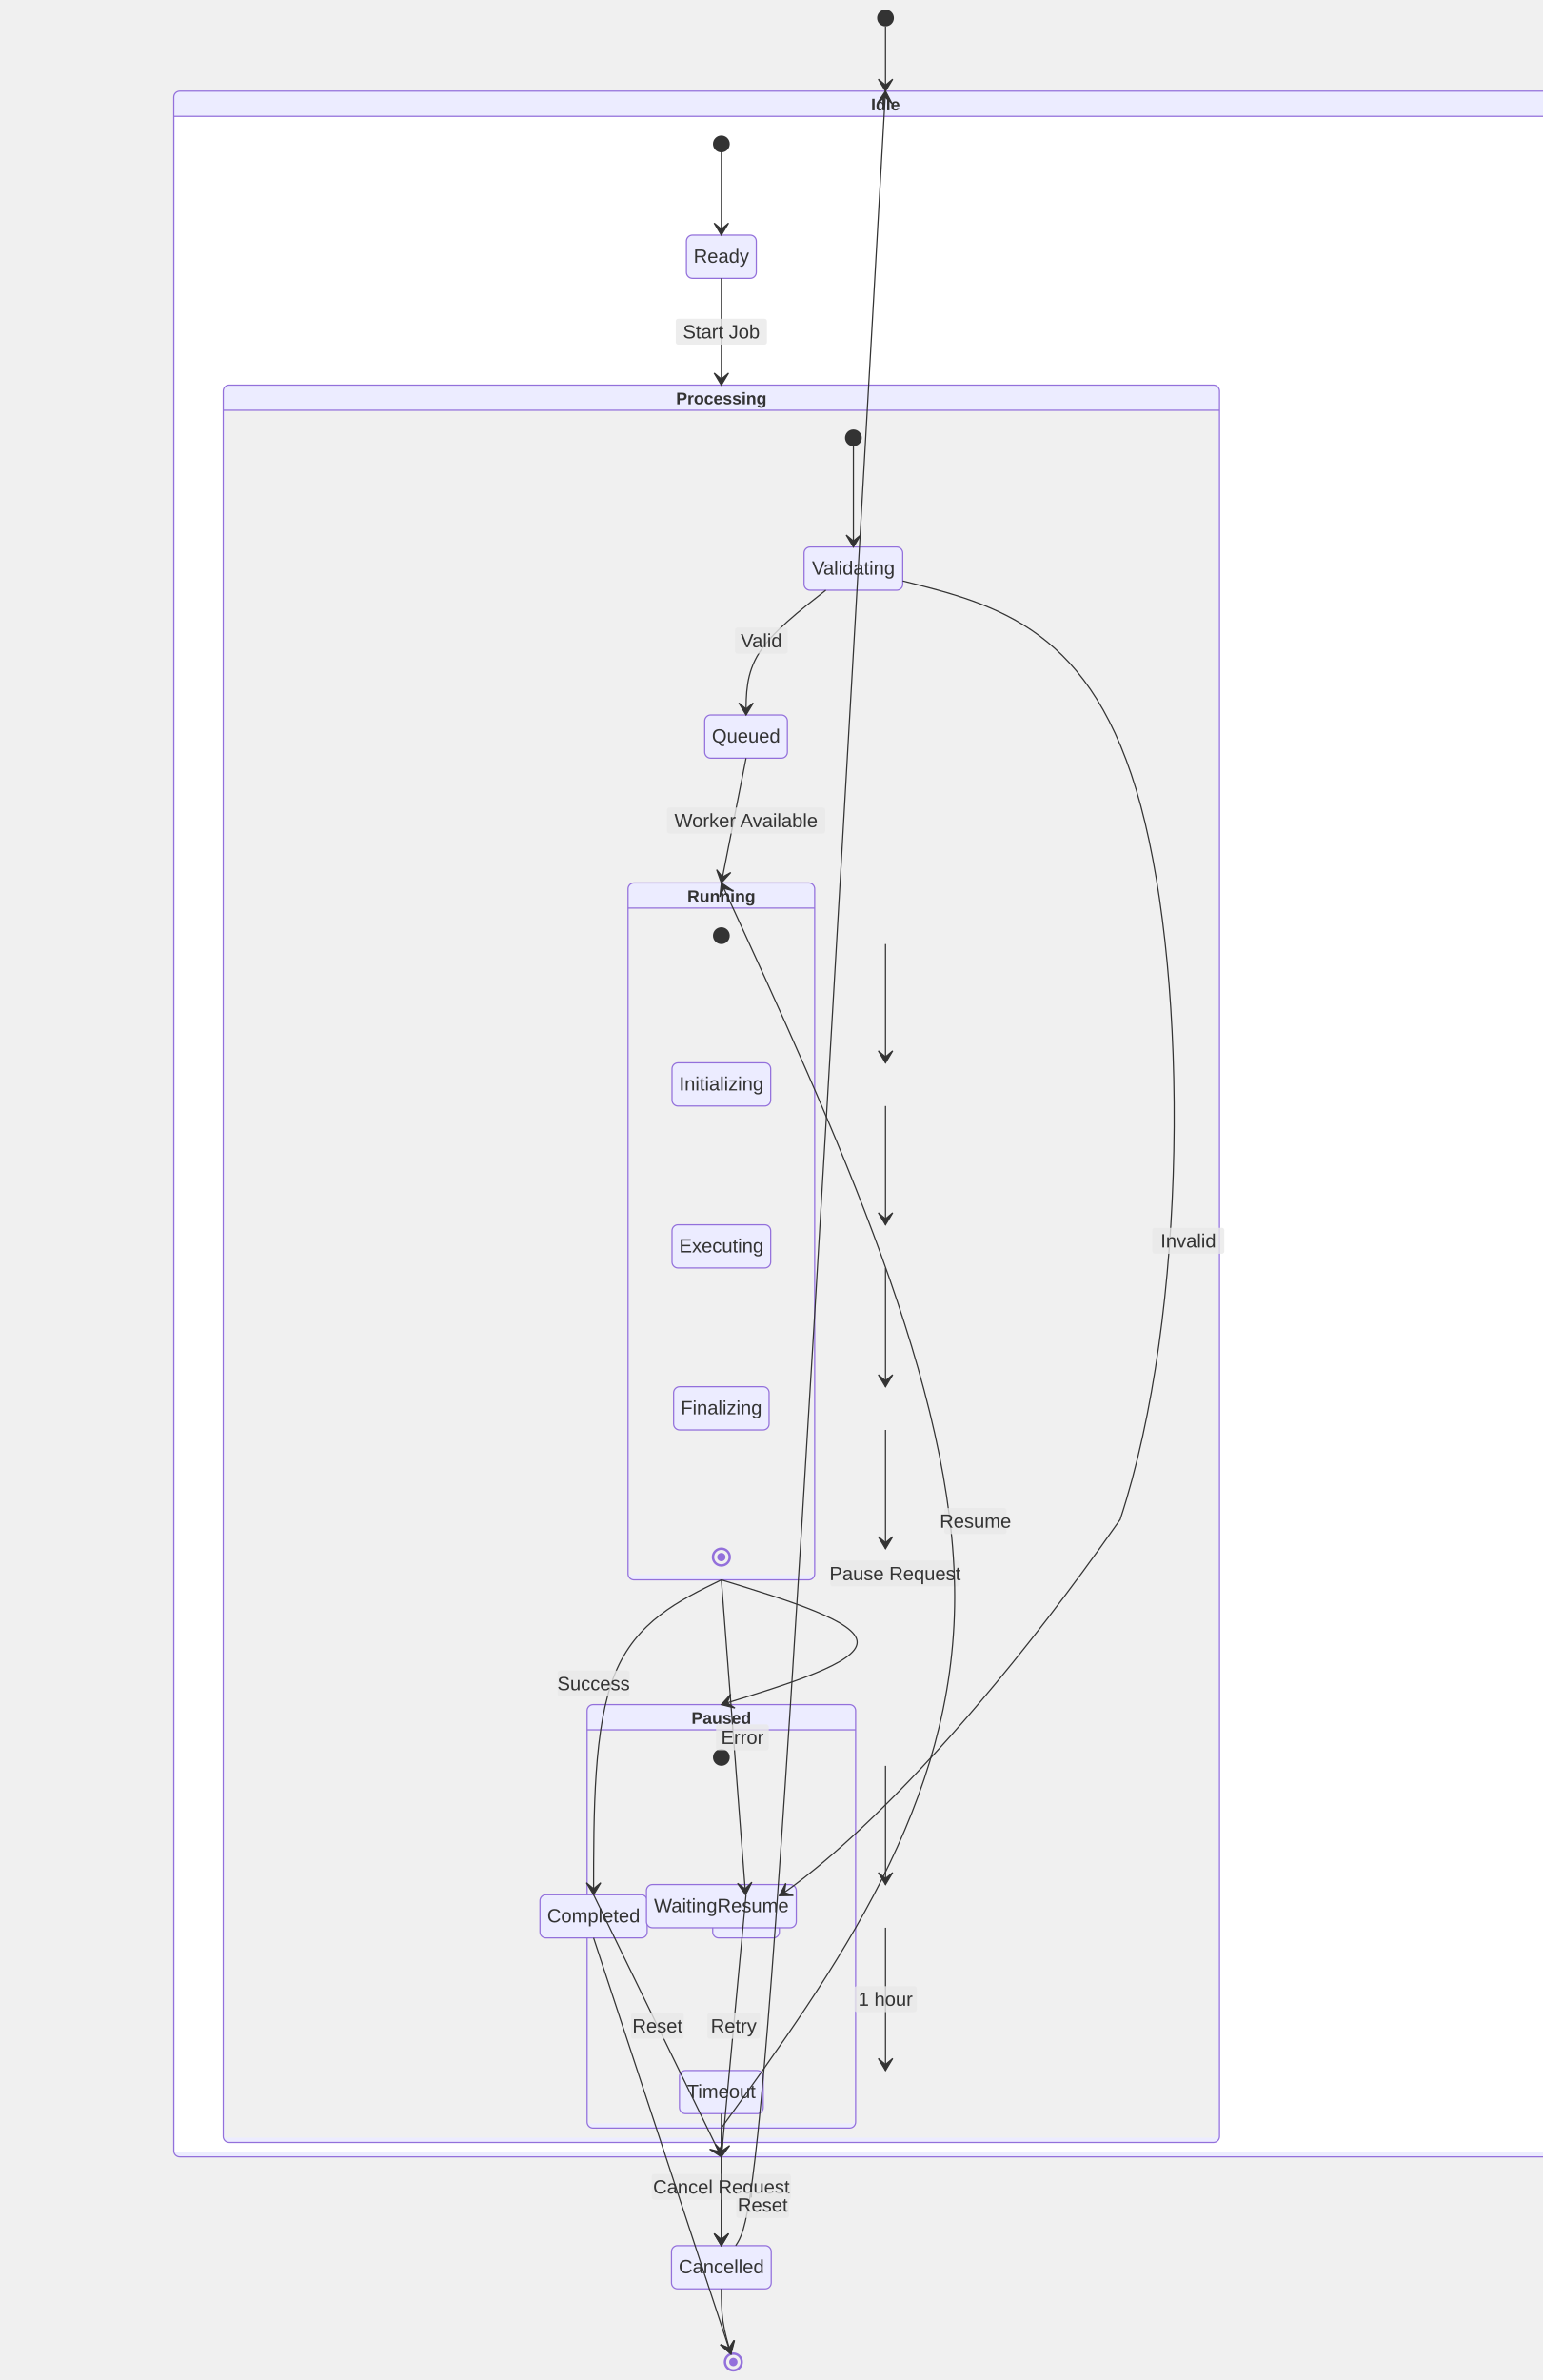
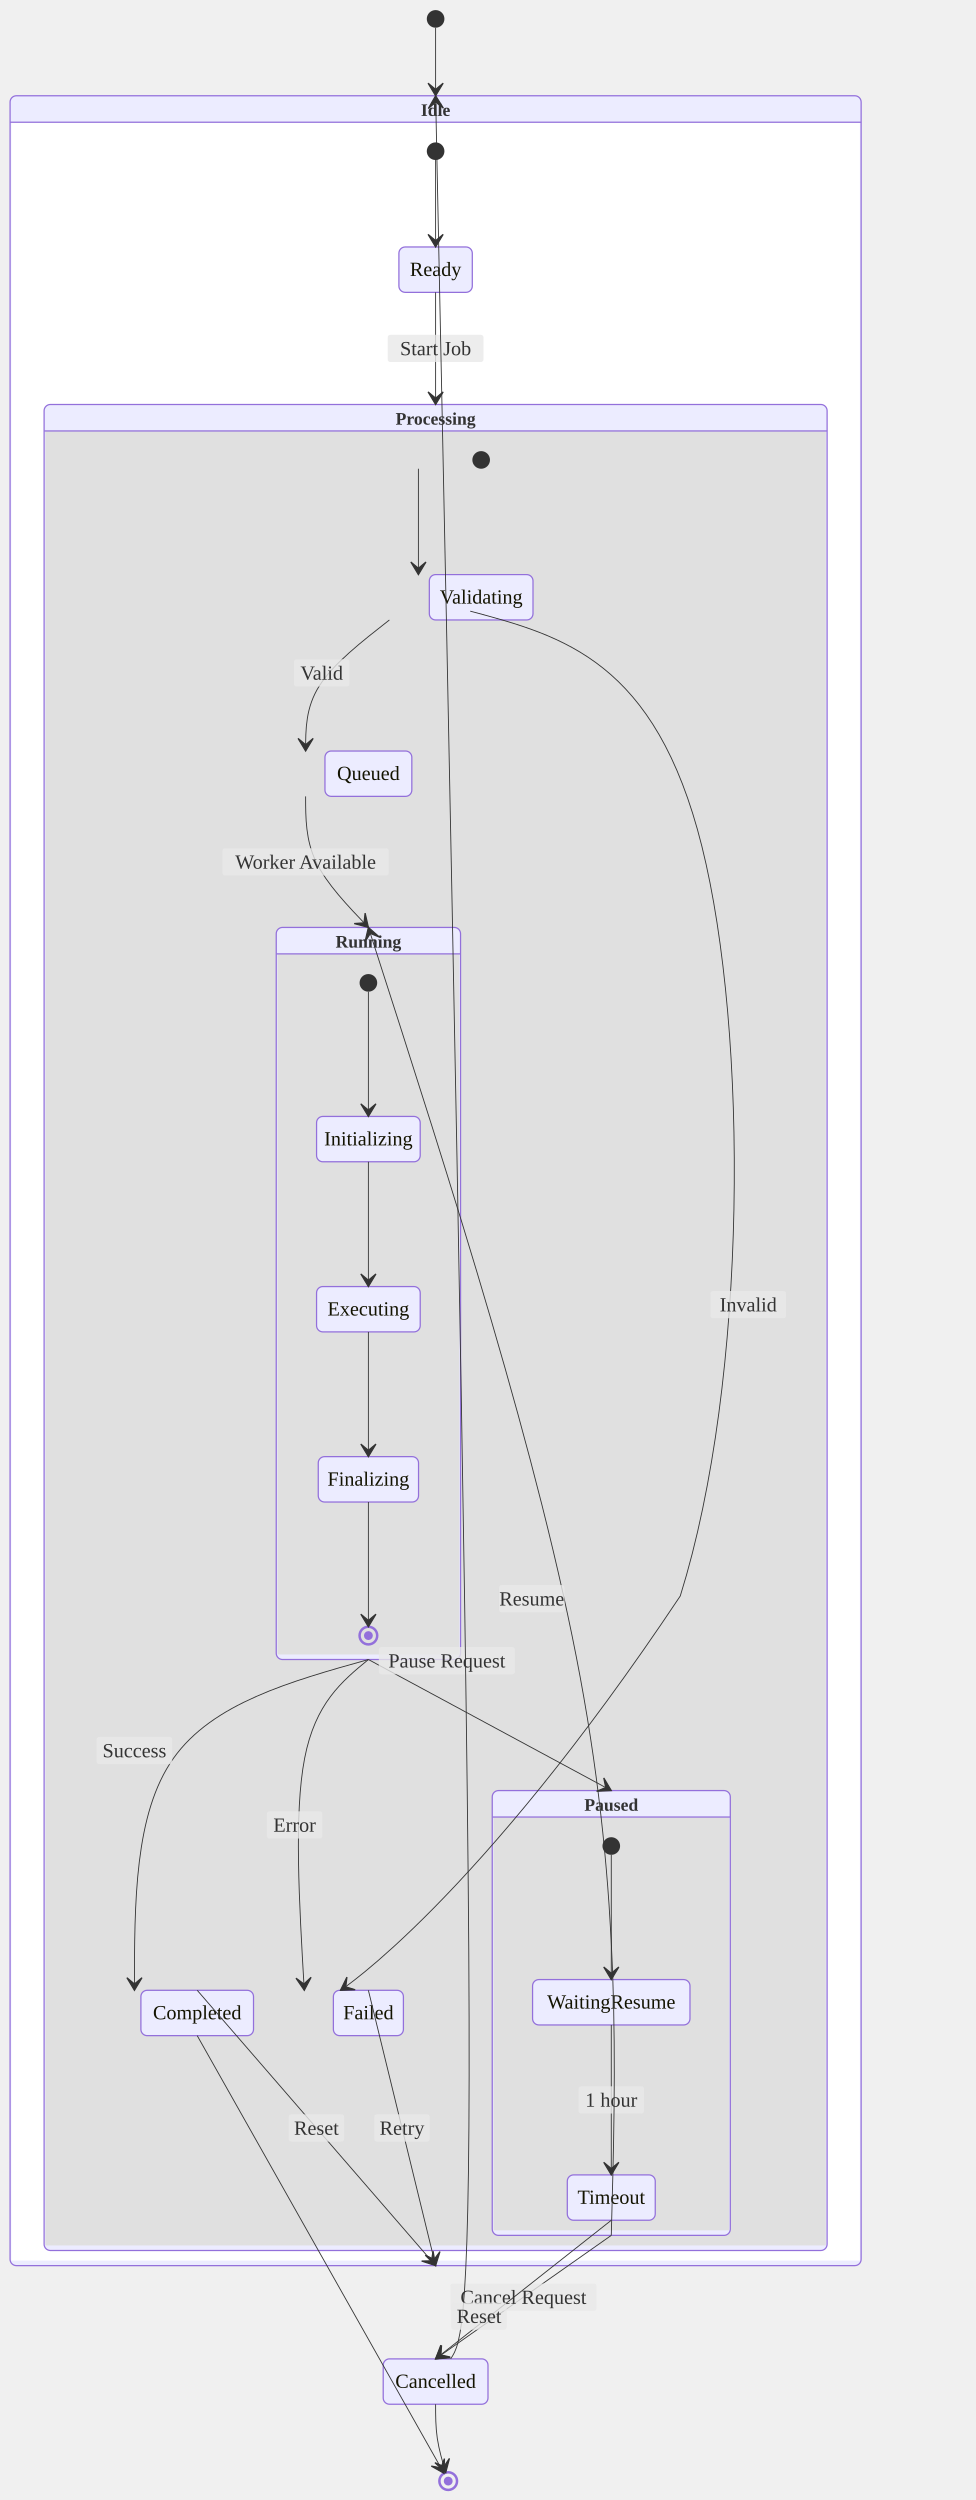
- <svg xmlns="http://www.w3.org/2000/svg" width="1285.816" height="1984" viewBox="-8 -8 1285.816 1984" class="mermaid">
+ <svg xmlns="http://www.w3.org/2000/svg" width="774.391" height="1984" viewBox="-8 -8 774.391 1984" class="mermaid">
  <style>

- .mermaid {
+ .statediagram {
  font-family: trebuchet ms, verdana, arial, sans-serif;
  font-size: 16px;
- }
- 
- .node rect,
- .node polygon,
- .node circle,
- .node ellipse,
- .node path {
-   fill: #ECECFF;
-   stroke: #9370DB;
-   stroke-width: 1px;
- }
- 
- .node line {
-   stroke: #9370DB;
-   stroke-width: 1px;
- }
- 
- .node .label {
-   fill: #333333;
- }
- 
- .node text {
-   fill: #333333;
-   font-family: trebuchet ms, verdana, arial, sans-serif;
-   font-size: 16px;
- }
- 
- .edge-path {
-   fill: none;
-   stroke: #333333;
-   stroke-width: 1px;
- }
- 
- .edge-label {
-   fill: #333333;
-   font-family: trebuchet ms, verdana, arial, sans-serif;
- }
- 
- .edge-label-bg {
-   fill: rgba(232, 232, 232, 0.8);
- }
- 
- .subgraph {
-   fill: #ffffde;
-   stroke: #aaaa33;
-   stroke-width: 1px;
- }
- 
- .subgraph-title {
-   fill: #333333;
-   font-weight: bold;
- }
- 
- .cluster rect {
-   fill: #ffffde;
-   stroke: #aaaa33;
-   stroke-width: 1px;
-   rx: 5px;
-   ry: 5px;
- }
- 
- .cluster-label {
-   fill: #333333;
-   font-family: trebuchet ms, verdana, arial, sans-serif;
-   font-size: 16px;
-   font-weight: bold;
- }
- 
- marker path {
-   fill: #333333;
-   stroke: #333333;
- }
- 
+   fill: #333333;
+ }
+ 
+ .error-icon {
+   fill: #552222;
+ }
+ 
+ .error-text {
+   fill: #552222;
+   stroke: #552222;
+ }

.state-title {
-   fill: #333333;
+   fill: #131300;
}

.state-box {
  fill: #ECECFF;
  stroke: #9370DB;
}

.state-label {
-   fill: #333333;
+   fill: #131300;
}

.state-description {
-   fill: #666666;
+   fill: #333333;
}

.state-start {
  fill: #333333;
}

.state-end-outer {
  fill: none;
  stroke: #9370DB;
  stroke-width: 2;
}

.state-end-inner {
  fill: #9370DB;
  stroke: #9370DB;
  stroke-width: 2;
}

.state-fork-join {
  fill: #333333;
}

.state-choice {
  fill: #ECECFF;
  stroke: #333333;
}

.state-divider {
  stroke: #333333;
  stroke-dasharray: 5, 5;
  fill: none;
}

.transition-path {
  stroke: #333333;
  fill: none;
}

.transition-label {
  fill: #333333;
}

.transition-label-bg {
  fill: rgba(232, 232, 232, 0.8);
  stroke: none;
}

.note-box {
-   fill: #FFFFCC;
-   stroke: #333333;
+   fill: #fff5ad;
+   stroke: #aaaa33;
}

.note-text {
-   fill: #333333;
+   fill: black;
}

.state-composite-outer {
  fill: #ECECFF;
  stroke: #9370DB;
  stroke-width: 1px;
}

.state-composite-inner {
-   fill: #ffffff;
+   fill: white;
  stroke: none;
}

.state-composite-inner-alt {
-   fill: #f0f0f0;
+   fill: #e0e0e0;
  stroke: none;
}

.state-composite-label {
  fill: #333333;
  font-weight: bold;
}

.state-composite-divider {
  stroke: #9370DB;
  stroke-width: 1px;
  fill: none;
}

  </style>
  <defs>
    <marker id="arrow" viewBox="0 0 20 14" refX="19" refY="7" markerWidth="20" markerHeight="14" orient="auto" markerUnits="userSpaceOnUse">
-       <path d="M 19,7 L9,13 L14,7 L9,1 Z" fill="#333333" stroke-width="1" stroke="#333333" />
+       <path d="M 19,7 L9,13 L14,7 L9,1 Z" stroke="#333333" fill="#333333" stroke-width="1" />
    </marker>
  </defs>
  <g class="root">
    <g class="clusters">

    </g>
    <g class="edgePaths">

    </g>
    <g class="edgeLabels">

    </g>
    <g class="nodes">

    </g>
    <g class="composite-state" id="composite-Idle">
-       <rect x="136.848" y="68" width="1186.816" height="1722" rx="5" ry="5" class="state-composite-outer" />
-       <rect x="137.848" y="89" width="1184.816" height="1697" rx="0" ry="0" class="state-composite-inner" />
-       <path d="M 136.848 89 L 1323.664 89" class="state-composite-divider" />
-       <text x="730.256" y="84" class="state-composite-label" text-anchor="middle" font-size="14">Idle</text>
+       <rect x="0" y="68" width="675.391" height="1722" rx="5" ry="5" class="state-composite-outer" />
+       <rect x="1" y="89" width="673.391" height="1697" rx="0" ry="0" class="state-composite-inner" />
+       <path d="M 0 89 L 675.391 89" class="state-composite-divider" />
+       <text x="337.696" y="84" class="state-composite-label" font-size="14" text-anchor="middle">Idle</text>
    </g>
    <g class="composite-state" id="composite-Processing">
-       <rect x="178.117" y="313" width="830.583" height="1465" rx="5" ry="5" class="state-composite-outer" />
-       <rect x="179.117" y="334" width="828.583" height="1440" rx="0" ry="0" class="state-composite-inner-alt" />
-       <path d="M 178.117 334 L 1008.699 334" class="state-composite-divider" />
-       <text x="593.408" y="329" class="state-composite-label" font-size="14" text-anchor="middle">Processing</text>
+       <rect x="27" y="313" width="621.391" height="1465" rx="5" ry="5" class="state-composite-outer" />
+       <rect x="28" y="334" width="619.391" height="1440" rx="0" ry="0" class="state-composite-inner-alt" />
+       <path d="M 27 334 L 648.391 334" class="state-composite-divider" />
+       <text x="337.696" y="329" class="state-composite-label" font-size="14" text-anchor="middle">Processing</text>
    </g>
    <g class="composite-state" id="composite-Paused">
-       <rect x="481.464" y="1413" width="223.888" height="353" rx="5" ry="5" class="state-composite-outer" />
-       <rect x="482.464" y="1434" width="221.888" height="328" rx="0" ry="0" class="state-composite-inner-alt" />
-       <path d="M 481.464 1434 L 705.352 1434" class="state-composite-divider" />
-       <text x="593.408" y="1429" class="state-composite-label" font-size="14" text-anchor="middle">Paused</text>
+       <rect x="382.644" y="1413" width="188.93" height="353" rx="5" ry="5" class="state-composite-outer" />
+       <rect x="383.644" y="1434" width="186.93" height="328" rx="0" ry="0" class="state-composite-inner-alt" />
+       <path d="M 382.644 1434 L 571.573 1434" class="state-composite-divider" />
+       <text x="477.109" y="1429" class="state-composite-label" font-size="14" text-anchor="middle">Paused</text>
    </g>
    <g class="composite-state" id="composite-Running">
-       <rect x="515.595" y="728" width="155.625" height="581" rx="5" ry="5" class="state-composite-outer" />
-       <rect x="516.595" y="749" width="153.625" height="556" rx="0" ry="0" class="state-composite-inner-alt" />
-       <path d="M 515.595 749 L 671.22 749" class="state-composite-divider" />
-       <text x="593.408" y="744" class="state-composite-label" font-size="14" text-anchor="middle">Running</text>
+       <rect x="211.222" y="728" width="146.266" height="581" rx="5" ry="5" class="state-composite-outer" />
+       <rect x="212.222" y="749" width="144.266" height="556" rx="0" ry="0" class="state-composite-inner-alt" />
+       <path d="M 211.222 749 L 357.488 749" class="state-composite-divider" />
+       <text x="284.355" y="744" class="state-composite-label" text-anchor="middle" font-size="14">Running</text>
    </g>
    <g class="state-node" id="state-Cancelled">
-       <path d="M 556.83 1864 H 629.986 A 5 5 0 0 1 634.986 1869 V 1895 A 5 5 0 0 1 629.986 1900 H 556.83 A 5 5 0 0 1 551.83 1895 V 1869 A 5 5 0 0 1 556.83 1864 Z" class="state-box" stroke="#9370DB" fill="#ECECFF" stroke-width="1" />
-       <text x="593.408" y="1887" class="state-label" font-size="16" text-anchor="middle">Cancelled</text>
+       <path d="M 301.117 1864 H 374.274 A 5 5 0 0 1 379.274 1869 V 1895 A 5 5 0 0 1 374.274 1900 H 301.117 A 5 5 0 0 1 296.117 1895 V 1869 A 5 5 0 0 1 301.117 1864 Z" class="state-box" fill="#ECECFF" stroke-width="1" stroke="#9370DB" />
+       <text x="337.696" y="1887" class="state-label" text-anchor="middle" font-size="16">Cancelled</text>
    </g>
    <g class="state-node" id="state-Completed">
-       <path d="M 447.191 1571.5 H 526.566 A 5 5 0 0 1 531.566 1576.5 V 1602.5 A 5 5 0 0 1 526.566 1607.5 H 447.191 A 5 5 0 0 1 442.191 1602.5 V 1576.5 A 5 5 0 0 1 447.191 1571.5 Z" class="state-box" stroke-width="1" stroke="#9370DB" fill="#ECECFF" />
-       <text x="486.878" y="1594.5" class="state-label" text-anchor="middle" font-size="16">Completed</text>
+       <path d="M 108.818 1571.5 H 188.193 A 5 5 0 0 1 193.193 1576.5 V 1602.5 A 5 5 0 0 1 188.193 1607.5 H 108.818 A 5 5 0 0 1 103.818 1602.5 V 1576.5 A 5 5 0 0 1 108.818 1571.5 Z" class="state-box" stroke-width="1" fill="#ECECFF" stroke="#9370DB" />
+       <text x="148.505" y="1594.5" class="state-label" font-size="16" text-anchor="middle">Completed</text>
    </g>
    <g class="state-node" id="state-Executing">
-       <path d="M 557.275 1013 H 629.541 A 5 5 0 0 1 634.541 1018 V 1044 A 5 5 0 0 1 629.541 1049 H 557.275 A 5 5 0 0 1 552.275 1044 V 1018 A 5 5 0 0 1 557.275 1013 Z" class="state-box" stroke-width="1" fill="#ECECFF" stroke="#9370DB" />
-       <text x="593.408" y="1036" class="state-label" text-anchor="middle" font-size="16">Executing</text>
+       <path d="M 248.222 1013 H 320.488 A 5 5 0 0 1 325.488 1018 V 1044 A 5 5 0 0 1 320.488 1049 H 248.222 A 5 5 0 0 1 243.222 1044 V 1018 A 5 5 0 0 1 248.222 1013 Z" class="state-box" fill="#ECECFF" stroke="#9370DB" stroke-width="1" />
+       <text x="284.355" y="1036" class="state-label" text-anchor="middle" font-size="16">Executing</text>
    </g>
    <g class="state-node" id="state-Failed">
-       <path d="M 591.199 1571.5 H 636.777 A 5 5 0 0 1 641.777 1576.5 V 1602.5 A 5 5 0 0 1 636.777 1607.5 H 591.199 A 5 5 0 0 1 586.199 1602.5 V 1576.5 A 5 5 0 0 1 591.199 1571.5 Z" class="state-box" stroke-width="1" fill="#ECECFF" stroke="#9370DB" />
-       <text x="613.988" y="1594.5" class="state-label" text-anchor="middle" font-size="16">Failed</text>
+       <path d="M 261.566 1571.5 H 307.144 A 5 5 0 0 1 312.144 1576.5 V 1602.5 A 5 5 0 0 1 307.144 1607.5 H 261.566 A 5 5 0 0 1 256.566 1602.5 V 1576.5 A 5 5 0 0 1 261.566 1571.5 Z" class="state-box" stroke-width="1" fill="#ECECFF" stroke="#9370DB" />
+       <text x="284.355" y="1594.5" class="state-label" font-size="16" text-anchor="middle">Failed</text>
    </g>
    <g class="state-node" id="state-Finalizing">
-       <path d="M 558.615 1148 H 628.201 A 5 5 0 0 1 633.201 1153 V 1179 A 5 5 0 0 1 628.201 1184 H 558.615 A 5 5 0 0 1 553.615 1179 V 1153 A 5 5 0 0 1 558.615 1148 Z" class="state-box" fill="#ECECFF" stroke-width="1" stroke="#9370DB" />
-       <text x="593.408" y="1171" class="state-label" text-anchor="middle" font-size="16">Finalizing</text>
+       <path d="M 249.562 1148 H 319.148 A 5 5 0 0 1 324.148 1153 V 1179 A 5 5 0 0 1 319.148 1184 H 249.562 A 5 5 0 0 1 244.562 1179 V 1153 A 5 5 0 0 1 249.562 1148 Z" class="state-box" fill="#ECECFF" stroke-width="1" stroke="#9370DB" />
+       <text x="284.355" y="1171" class="state-label" text-anchor="middle" font-size="16">Finalizing</text>
    </g>
    <g class="state-node" id="state-Idle_start">
-       <circle cx="593.408" cy="112" r="7" class="state-start" fill="#333333" />
+       <circle cx="337.696" cy="112" r="7" class="state-start" fill="#333333" />
    </g>
    <g class="state-node" id="state-Initializing">
-       <path d="M 557.279 878 H 629.537 A 5 5 0 0 1 634.537 883 V 909 A 5 5 0 0 1 629.537 914 H 557.279 A 5 5 0 0 1 552.279 909 V 883 A 5 5 0 0 1 557.279 878 Z" class="state-box" fill="#ECECFF" stroke-width="1" stroke="#9370DB" />
-       <text x="593.408" y="901" class="state-label" text-anchor="middle" font-size="16">Initializing</text>
+       <path d="M 248.226 878 H 320.484 A 5 5 0 0 1 325.484 883 V 909 A 5 5 0 0 1 320.484 914 H 248.226 A 5 5 0 0 1 243.226 909 V 883 A 5 5 0 0 1 248.226 878 Z" class="state-box" fill="#ECECFF" stroke-width="1" stroke="#9370DB" />
+       <text x="284.355" y="901" class="state-label" text-anchor="middle" font-size="16">Initializing</text>
    </g>
    <g class="state-node" id="state-Paused_start">
-       <circle cx="593.408" cy="1457" r="7" class="state-start" fill="#333333" />
+       <circle cx="477.109" cy="1457" r="7" class="state-start" fill="#333333" />
    </g>
    <g class="state-node" id="state-Processing_start">
-       <circle cx="703.488" cy="357" r="7" class="state-start" fill="#333333" />
+       <circle cx="373.855" cy="357" r="7" class="state-start" fill="#333333" />
    </g>
    <g class="state-node" id="state-Queued">
-       <path d="M 584.52 588 H 643.457 A 5 5 0 0 1 648.457 593 V 619 A 5 5 0 0 1 643.457 624 H 584.52 A 5 5 0 0 1 579.52 619 V 593 A 5 5 0 0 1 584.52 588 Z" class="state-box" stroke-width="1" stroke="#9370DB" fill="#ECECFF" />
-       <text x="613.988" y="611" class="state-label" text-anchor="middle" font-size="16">Queued</text>
+       <path d="M 254.886 588 H 313.823 A 5 5 0 0 1 318.823 593 V 619 A 5 5 0 0 1 313.823 624 H 254.886 A 5 5 0 0 1 249.886 619 V 593 A 5 5 0 0 1 254.886 588 Z" class="state-box" stroke="#9370DB" stroke-width="1" fill="#ECECFF" />
+       <text x="284.355" y="611" class="state-label" text-anchor="middle" font-size="16">Queued</text>
    </g>
    <g class="state-node" id="state-Ready">
-       <path d="M 569.283 188 H 617.533 A 5 5 0 0 1 622.533 193 V 219 A 5 5 0 0 1 617.533 224 H 569.283 A 5 5 0 0 1 564.283 219 V 193 A 5 5 0 0 1 569.283 188 Z" class="state-box" fill="#ECECFF" stroke="#9370DB" stroke-width="1" />
-       <text x="593.408" y="211" class="state-label" font-size="16" text-anchor="middle">Ready</text>
+       <path d="M 313.571 188 H 361.821 A 5 5 0 0 1 366.821 193 V 219 A 5 5 0 0 1 361.821 224 H 313.571 A 5 5 0 0 1 308.571 219 V 193 A 5 5 0 0 1 313.571 188 Z" class="state-box" fill="#ECECFF" stroke-width="1" stroke="#9370DB" />
+       <text x="337.696" y="211" class="state-label" font-size="16" text-anchor="middle">Ready</text>
    </g>
    <g class="state-node" id="state-Running_end">
-       <path d="M 586.408 1290 A 7 7 0 1 0 600.408 1290 A 7 7 0 1 0 586.408 1290 Z" class="state-end-outer" stroke="#9370DB" stroke-width="2" fill="none" />
-       <path d="M 590.888 1290 A 2.52 2.52 0 1 0 595.928 1290 A 2.52 2.52 0 1 0 590.888 1290 Z" class="state-end-inner" stroke="#9370DB" stroke-width="2" fill="#9370DB" />
+       <path d="M 277.355 1290 A 7 7 0 1 0 291.355 1290 A 7 7 0 1 0 277.355 1290 Z" class="state-end-outer" stroke-width="2" stroke="#9370DB" fill="none" />
+       <path d="M 281.835 1290 A 2.52 2.52 0 1 0 286.875 1290 A 2.52 2.52 0 1 0 281.835 1290 Z" class="state-end-inner" stroke-width="2" fill="#9370DB" stroke="#9370DB" />
    </g>
    <g class="state-node" id="state-Running_start">
-       <circle cx="593.408" cy="772" r="7" class="state-start" fill="#333333" />
+       <circle cx="284.355" cy="772" r="7" class="state-start" fill="#333333" />
    </g>
    <g class="state-node" id="state-Timeout">
-       <path d="M 563.509 1718 H 623.306 A 5 5 0 0 1 628.306 1723 V 1749 A 5 5 0 0 1 623.306 1754 H 563.509 A 5 5 0 0 1 558.509 1749 V 1723 A 5 5 0 0 1 563.509 1718 Z" class="state-box" fill="#ECECFF" stroke-width="1" stroke="#9370DB" />
-       <text x="593.408" y="1741" class="state-label" font-size="16" text-anchor="middle">Timeout</text>
+       <path d="M 447.21 1718 H 507.007 A 5 5 0 0 1 512.007 1723 V 1749 A 5 5 0 0 1 507.007 1754 H 447.21 A 5 5 0 0 1 442.21 1749 V 1723 A 5 5 0 0 1 447.21 1718 Z" class="state-box" stroke="#9370DB" stroke-width="1" fill="#ECECFF" />
+       <text x="477.109" y="1741" class="state-label" text-anchor="middle" font-size="16">Timeout</text>
    </g>
    <g class="state-node" id="state-Validating">
-       <path d="M 667.352 448 H 739.625 A 5 5 0 0 1 744.625 453 V 479 A 5 5 0 0 1 739.625 484 H 667.352 A 5 5 0 0 1 662.352 479 V 453 A 5 5 0 0 1 667.352 448 Z" class="state-box" stroke="#9370DB" stroke-width="1" fill="#ECECFF" />
-       <text x="703.488" y="471" class="state-label" text-anchor="middle" font-size="16">Validating</text>
+       <path d="M 337.718 448 H 409.991 A 5 5 0 0 1 414.991 453 V 479 A 5 5 0 0 1 409.991 484 H 337.718 A 5 5 0 0 1 332.718 479 V 453 A 5 5 0 0 1 337.718 448 Z" class="state-box" stroke-width="1" stroke="#9370DB" fill="#ECECFF" />
+       <text x="373.855" y="471" class="state-label" font-size="16" text-anchor="middle">Validating</text>
    </g>
    <g class="state-node" id="state-WaitingResume">
-       <path d="M 535.943 1563 H 650.873 A 5 5 0 0 1 655.873 1568 V 1594 A 5 5 0 0 1 650.873 1599 H 535.943 A 5 5 0 0 1 530.943 1594 V 1568 A 5 5 0 0 1 535.943 1563 Z" class="state-box" stroke-width="1" fill="#ECECFF" stroke="#9370DB" />
-       <text x="593.408" y="1586" class="state-label" text-anchor="middle" font-size="16">WaitingResume</text>
+       <path d="M 419.644 1563 H 534.573 A 5 5 0 0 1 539.573 1568 V 1594 A 5 5 0 0 1 534.573 1599 H 419.644 A 5 5 0 0 1 414.644 1594 V 1568 A 5 5 0 0 1 419.644 1563 Z" class="state-box" fill="#ECECFF" stroke="#9370DB" stroke-width="1" />
+       <text x="477.109" y="1586" class="state-label" font-size="16" text-anchor="middle">WaitingResume</text>
    </g>
    <g class="state-node" id="state-root_end">
-       <path d="M 596.408 1961 A 7 7 0 1 0 610.408 1961 A 7 7 0 1 0 596.408 1961 Z" class="state-end-outer" stroke="#9370DB" fill="none" stroke-width="2" />
-       <path d="M 600.888 1961 A 2.52 2.52 0 1 0 605.928 1961 A 2.52 2.52 0 1 0 600.888 1961 Z" class="state-end-inner" stroke-width="2" fill="#9370DB" stroke="#9370DB" />
+       <path d="M 340.696 1961 A 7 7 0 1 0 354.696 1961 A 7 7 0 1 0 340.696 1961 Z" class="state-end-outer" fill="none" stroke="#9370DB" stroke-width="2" />
+       <path d="M 345.176 1961 A 2.52 2.52 0 1 0 350.216 1961 A 2.52 2.52 0 1 0 345.176 1961 Z" class="state-end-inner" stroke="#9370DB" stroke-width="2" fill="#9370DB" />
    </g>
    <g class="state-node" id="state-root_start">
-       <circle cx="730.256" cy="7" r="7" class="state-start" fill="#333333" />
-     </g>
-     <g class="transition">
-       <path d="M 730.26 14.00 C 730.26 23.00, 730.26 32.00, 730.26 41.00 C 730.26 50.00, 730.26 59.00, 730.26 68.00" class="transition-path" marker-end="url(#arrow)" stroke-width="1" fill="none" />
-     </g>
-     <g class="transition">
-       <path d="M 593.41 119.00 C 593.41 130.50, 593.41 142.00, 593.41 153.50 C 593.41 165.00, 593.41 176.50, 593.41 188.00" class="transition-path" marker-end="url(#arrow)" stroke-width="1" fill="none" />
-     </g>
-     <g class="transition">
-       <path d="M 593.41 224.00 C 593.41 238.83, 593.41 253.67, 593.41 268.50 C 593.41 283.33, 593.41 298.17, 593.41 313.00" class="transition-path" stroke-width="1" marker-end="url(#arrow)" fill="none" />
-       <path d="M 557.408 257.7 H 629.408 A 2 2 0 0 1 631.408 259.7 V 277.3 A 2 2 0 0 1 629.408 279.3 H 557.408 A 2 2 0 0 1 555.408 277.3 V 259.7 A 2 2 0 0 1 557.408 257.7 Z" class="transition-label-bg" />
-       <text x="593.408" y="268.5" class="transition-label" text-anchor="middle" dominant-baseline="central" font-size="16">Start Job</text>
-     </g>
-     <g class="transition">
-       <path d="M 703.49 364.00 C 703.49 378.00, 703.49 392.00, 703.49 406.00 C 703.49 420.00, 703.49 434.00, 703.49 448.00" class="transition-path" fill="none" stroke-width="1" marker-end="url(#arrow)" />
-     </g>
-     <g class="transition">
-       <path d="M 680.47 484.00 C 658.31 501.33, 636.15 518.67, 625.07 536.00 C 613.99 553.33, 613.99 570.67, 613.99 588.00" class="transition-path" fill="none" stroke-width="1" marker-end="url(#arrow)" />
-       <path d="M 606.751 515.218 H 646.751 A 2 2 0 0 1 648.751 517.218 V 534.818 A 2 2 0 0 1 646.751 536.818 H 606.751 A 2 2 0 0 1 604.751 534.818 V 517.218 A 2 2 0 0 1 606.751 515.218 Z" class="transition-label-bg" />
-       <text x="626.751" y="526.018" class="transition-label" text-anchor="middle" dominant-baseline="central" font-size="16">Valid</text>
-     </g>
-     <g class="transition">
-       <path d="M 744.63 476.31 C 823.99 496.21, 903.36 516.10, 943.04 663.55 C 982.72 811.00, 982.72 1086.00, 925.90 1258.71 C 755.43 1501.85, 641.78 1572.28, 641.78 1572.28" class="transition-path" marker-end="url(#arrow)" stroke-width="1" fill="none" />
-       <path d="M 954.721 1015.518 H 1010.721 A 2 2 0 0 1 1012.721 1017.518 V 1035.118 A 2 2 0 0 1 1010.721 1037.118 H 954.721 A 2 2 0 0 1 952.721 1035.118 V 1017.518 A 2 2 0 0 1 954.721 1015.518 Z" class="transition-label-bg" />
-       <text x="982.721" y="1026.318" class="transition-label" dominant-baseline="central" font-size="16" text-anchor="middle">Invalid</text>
-     </g>
-     <g class="transition">
-       <path d="M 613.99 624.00 L 593.41 728.00" class="transition-path" stroke-width="1" fill="none" marker-end="url(#arrow)" />
-       <path d="M 549.988 665.2 H 677.988 A 2 2 0 0 1 679.988 667.2 V 684.8 A 2 2 0 0 1 677.988 686.8 H 549.988 A 2 2 0 0 1 547.988 684.8 V 667.2 A 2 2 0 0 1 549.988 665.2 Z" class="transition-label-bg" />
-       <text x="613.988" y="676" class="transition-label" text-anchor="middle" font-size="16" dominant-baseline="central">Worker Available</text>
-     </g>
-     <g class="transition">
-       <path d="M 593.41 1309.00 C 557.90 1326.33, 522.39 1343.67, 504.63 1387.42 C 486.88 1431.17, 486.88 1501.33, 486.88 1571.50" class="transition-path" stroke-width="1" fill="none" marker-end="url(#arrow)" />
-       <path d="M 458.878 1384.607 H 514.878 A 2 2 0 0 1 516.878 1386.607 V 1404.207 A 2 2 0 0 1 514.878 1406.207 H 458.878 A 2 2 0 0 1 456.878 1404.207 V 1386.607 A 2 2 0 0 1 458.878 1384.607 Z" class="transition-label-bg" />
-       <text x="486.878" y="1395.407" class="transition-label" dominant-baseline="central" font-size="16" text-anchor="middle">Success</text>
-     </g>
-     <g class="transition">
-       <path d="M 593.41 1309.00 L 613.62 1571.50" class="transition-path" marker-end="url(#arrow)" stroke-width="1" fill="none" />
-       <path d="M 590.962 1429.453 H 630.962 A 2 2 0 0 1 632.962 1431.453 V 1449.053 A 2 2 0 0 1 630.962 1451.053 H 590.962 A 2 2 0 0 1 588.962 1449.053 V 1431.453 A 2 2 0 0 1 590.962 1429.453 Z" class="transition-label-bg" />
-       <text x="610.962" y="1440.253" class="transition-label" dominant-baseline="central" font-size="16" text-anchor="middle">Error</text>
-     </g>
-     <g class="transition">
-       <path d="M 593.41 1309.00 C 650.01 1326.33, 706.62 1343.67, 706.62 1361.00 C 706.62 1378.33, 650.01 1395.67, 593.41 1413.00" class="transition-path" stroke-width="1" fill="none" marker-end="url(#arrow)" />
-       <path d="M 686.26 1292.913 H 790.26 A 2 2 0 0 1 792.26 1294.913 V 1312.513 A 2 2 0 0 1 790.26 1314.513 H 686.26 A 2 2 0 0 1 684.26 1312.513 V 1294.913 A 2 2 0 0 1 686.26 1292.913 Z" class="transition-label-bg" />
-       <text x="738.26" y="1303.713" class="transition-label" font-size="16" text-anchor="middle" dominant-baseline="central">Pause Request</text>
-     </g>
-     <g class="transition">
-       <path d="M 730.26 779.00 C 730.26 795.50, 730.26 812.00, 730.26 828.50 C 730.26 845.00, 730.26 861.50, 730.26 878.00" class="transition-path" fill="none" stroke-width="1" marker-end="url(#arrow)" />
-     </g>
-     <g class="transition">
-       <path d="M 730.26 914.00 C 730.26 930.50, 730.26 947.00, 730.26 963.50 C 730.26 980.00, 730.26 996.50, 730.26 1013.00" class="transition-path" marker-end="url(#arrow)" stroke-width="1" fill="none" />
-     </g>
-     <g class="transition">
-       <path d="M 730.26 1049.00 C 730.26 1065.50, 730.26 1082.00, 730.26 1098.50 C 730.26 1115.00, 730.26 1131.50, 730.26 1148.00" class="transition-path" stroke-width="1" fill="none" marker-end="url(#arrow)" />
-     </g>
-     <g class="transition">
-       <path d="M 730.26 1184.00 C 730.26 1200.50, 730.26 1217.00, 730.26 1233.50 C 730.26 1250.00, 730.26 1266.50, 730.26 1283.00" class="transition-path" stroke-width="1" fill="none" marker-end="url(#arrow)" />
-     </g>
-     <g class="transition">
-       <path d="M 730.26 1464.00 C 730.26 1480.50, 730.26 1497.00, 730.26 1513.50 C 730.26 1530.00, 730.26 1546.50, 730.26 1563.00" class="transition-path" stroke-width="1" fill="none" marker-end="url(#arrow)" />
-     </g>
-     <g class="transition">
-       <path d="M 730.26 1599.00 C 730.26 1618.83, 730.26 1638.67, 730.26 1658.50 C 730.26 1678.33, 730.26 1698.17, 730.26 1718.00" class="transition-path" fill="none" marker-end="url(#arrow)" stroke-width="1" />
-       <path d="M 706.256 1647.7 H 754.256 A 2 2 0 0 1 756.256 1649.7 V 1667.3 A 2 2 0 0 1 754.256 1669.3 H 706.256 A 2 2 0 0 1 704.256 1667.3 V 1649.7 A 2 2 0 0 1 706.256 1647.7 Z" class="transition-label-bg" />
-       <text x="730.256" y="1658.5" class="transition-label" dominant-baseline="central" text-anchor="middle" font-size="16">1 hour</text>
-     </g>
-     <g class="transition">
-       <path d="M 593.41 1766.00 C 690.68 1631.00, 787.95 1496.00, 787.95 1323.00 C 787.95 1150.00, 690.68 939.00, 593.41 728.00" class="transition-path" fill="none" marker-end="url(#arrow)" stroke-width="1" />
-       <path d="M 781.218 1249.175 H 829.218 A 2 2 0 0 1 831.218 1251.175 V 1268.775 A 2 2 0 0 1 829.218 1270.775 H 781.218 A 2 2 0 0 1 779.218 1268.775 V 1251.175 A 2 2 0 0 1 781.218 1249.175 Z" class="transition-label-bg" />
-       <text x="805.218" y="1259.975" class="transition-label" dominant-baseline="central" text-anchor="middle" font-size="16">Resume</text>
-     </g>
-     <g class="transition">
-       <path d="M 593.41 1766.00 C 593.41 1782.33, 593.41 1798.67, 593.41 1815.00 C 593.41 1831.33, 593.41 1847.67, 593.41 1864.00" class="transition-path" fill="none" stroke-width="1" marker-end="url(#arrow)" />
-       <path d="M 537.408 1804.2 H 649.408 A 2 2 0 0 1 651.408 1806.2 V 1823.8 A 2 2 0 0 1 649.408 1825.8 H 537.408 A 2 2 0 0 1 535.408 1823.8 V 1806.2 A 2 2 0 0 1 537.408 1804.2 Z" class="transition-label-bg" />
-       <text x="593.408" y="1815" class="transition-label" font-size="16" dominant-baseline="central" text-anchor="middle">Cancel Request</text>
-     </g>
-     <g class="transition">
-       <path d="M 593.41 1754.00 C 593.41 1772.33, 593.41 1790.67, 593.41 1809.00 C 593.41 1827.33, 593.41 1845.67, 593.41 1864.00" class="transition-path" fill="none" stroke-width="1" marker-end="url(#arrow)" />
-     </g>
-     <g class="transition">
-       <path d="M 486.88 1571.50 C 504.63 1607.92, 522.39 1644.33, 540.14 1680.75 C 557.90 1717.17, 575.65 1753.58, 593.41 1790.00" class="transition-path" stroke-width="1" fill="none" marker-end="url(#arrow)" />
-       <path d="M 520.143 1669.95 H 560.143 A 2 2 0 0 1 562.143 1671.95 V 1689.55 A 2 2 0 0 1 560.143 1691.55 H 520.143 A 2 2 0 0 1 518.143 1689.55 V 1671.95 A 2 2 0 0 1 520.143 1669.95 Z" class="transition-label-bg" />
-       <text x="540.143" y="1680.75" class="transition-label" text-anchor="middle" dominant-baseline="central" font-size="16">Reset</text>
-     </g>
-     <g class="transition">
-       <path d="M 613.99 1571.50 C 610.56 1607.92, 607.13 1644.33, 603.70 1680.75 C 600.27 1717.17, 596.84 1753.58, 593.41 1790.00" class="transition-path" stroke-width="1" fill="none" marker-end="url(#arrow)" />
-       <path d="M 583.698 1669.95 H 623.698 A 2 2 0 0 1 625.698 1671.95 V 1689.55 A 2 2 0 0 1 623.698 1691.55 H 583.698 A 2 2 0 0 1 581.698 1689.55 V 1671.95 A 2 2 0 0 1 583.698 1669.95 Z" class="transition-label-bg" />
-       <text x="603.698" y="1680.75" class="transition-label" font-size="16" text-anchor="middle" dominant-baseline="central">Retry</text>
-     </g>
-     <g class="transition">
-       <path d="M 605.35 1864.00 C 613.54 1851.67, 621.72 1839.33, 642.54 1540.00 C 663.36 1240.67, 696.81 654.33, 730.26 68.00" class="transition-path" stroke-width="1" fill="none" marker-end="url(#arrow)" />
-       <path d="M 607.869 1819.273 H 647.869 A 2 2 0 0 1 649.869 1821.273 V 1838.873 A 2 2 0 0 1 647.869 1840.873 H 607.869 A 2 2 0 0 1 605.869 1838.873 V 1821.273 A 2 2 0 0 1 607.869 1819.273 Z" class="transition-label-bg" />
-       <text x="627.869" y="1830.073" class="transition-label" text-anchor="middle" font-size="16" dominant-baseline="central">Reset</text>
-     </g>
-     <g class="transition">
-       <path d="M 486.88 1607.50 C 505.95 1665.30, 525.02 1723.11, 544.10 1780.91 C 563.17 1838.71, 582.24 1896.52, 601.31 1954.32" class="transition-path" marker-end="url(#arrow)" stroke-width="1" fill="none" />
-     </g>
-     <g class="transition">
-       <path d="M 593.41 1900.00 C 593.41 1909.00, 593.41 1918.00, 594.75 1927.05 C 596.08 1936.09, 598.76 1945.19, 601.43 1954.28" class="transition-path" stroke-width="1" marker-end="url(#arrow)" fill="none" />
+       <circle cx="337.696" cy="7" r="7" class="state-start" fill="#333333" />
+     </g>
+     <g class="transition">
+       <path d="M 337.70 14.00 C 337.70 23.00, 337.70 32.00, 337.70 41.00 C 337.70 50.00, 337.70 59.00, 337.70 68.00" class="transition-path" marker-end="url(#arrow)" fill="none" stroke-width="0.7" />
+     </g>
+     <g class="transition">
+       <path d="M 337.70 119.00 C 337.70 130.50, 337.70 142.00, 337.70 153.50 C 337.70 165.00, 337.70 176.50, 337.70 188.00" class="transition-path" stroke-width="0.7" fill="none" marker-end="url(#arrow)" />
+     </g>
+     <g class="transition">
+       <path d="M 337.70 224.00 C 337.70 238.83, 337.70 253.67, 337.70 268.50 C 337.70 283.33, 337.70 298.17, 337.70 313.00" class="transition-path" stroke-width="0.7" marker-end="url(#arrow)" fill="none" />
+       <path d="M 301.696 257.7 H 373.696 A 2 2 0 0 1 375.696 259.7 V 277.3 A 2 2 0 0 1 373.696 279.3 H 301.696 A 2 2 0 0 1 299.696 277.3 V 259.7 A 2 2 0 0 1 301.696 257.7 Z" class="transition-label-bg" />
+       <text x="337.696" y="268.5" class="transition-label" dominant-baseline="central" text-anchor="middle" font-size="16">Start Job</text>
+     </g>
+     <g class="transition">
+       <path d="M 324.04 364.00 C 324.04 378.00, 324.04 392.00, 324.04 406.00 C 324.04 420.00, 324.04 434.00, 324.04 448.00" class="transition-path" stroke-width="0.7" fill="none" marker-end="url(#arrow)" />
+     </g>
+     <g class="transition">
+       <path d="M 301.02 484.00 C 278.86 501.33, 256.70 518.67, 245.62 536.00 C 234.54 553.33, 234.54 570.67, 234.54 588.00" class="transition-path" stroke-width="0.7" fill="none" marker-end="url(#arrow)" />
+       <path d="M 227.3 515.218 H 267.3 A 2 2 0 0 1 269.3 517.218 V 534.818 A 2 2 0 0 1 267.3 536.818 H 227.3 A 2 2 0 0 1 225.3 534.818 V 517.218 A 2 2 0 0 1 227.3 515.218 Z" class="transition-label-bg" />
+       <text x="247.3" y="526.018" class="transition-label" dominant-baseline="central" font-size="16" text-anchor="middle">Valid</text>
+     </g>
+     <g class="transition">
+       <path d="M 365.17 477.00 C 438.71 496.67, 512.25 516.33, 549.02 663.67 C 585.79 811.00, 585.79 1086.00, 531.86 1258.58 C 370.07 1501.33, 262.21 1571.50, 262.21 1571.50" class="transition-path" marker-end="url(#arrow)" fill="none" stroke-width="0.7" />
+       <path d="M 557.791 1016.529 H 613.791 A 2 2 0 0 1 615.791 1018.529 V 1036.129 A 2 2 0 0 1 613.791 1038.129 H 557.791 A 2 2 0 0 1 555.791 1036.129 V 1018.529 A 2 2 0 0 1 557.791 1016.529 Z" class="transition-label-bg" />
+       <text x="585.791" y="1027.329" class="transition-label" text-anchor="middle" font-size="16" dominant-baseline="central">Invalid</text>
+     </g>
+     <g class="transition">
+       <path d="M 234.54 624.00 C 234.54 641.33, 234.54 658.67, 242.84 676.00 C 251.14 693.33, 267.75 710.67, 284.35 728.00" class="transition-path" stroke-width="0.7" fill="none" marker-end="url(#arrow)" />
+       <path d="M 170.537 665.2 H 298.537 A 2 2 0 0 1 300.537 667.2 V 684.8 A 2 2 0 0 1 298.537 686.8 H 170.537 A 2 2 0 0 1 168.537 684.8 V 667.2 A 2 2 0 0 1 170.537 665.2 Z" class="transition-label-bg" />
+       <text x="234.537" y="676" class="transition-label" font-size="16" text-anchor="middle" dominant-baseline="central">Worker Available</text>
+     </g>
+     <g class="transition">
+       <path d="M 284.35 1309.00 C 222.47 1326.33, 160.58 1343.67, 129.63 1387.42 C 98.69 1431.17, 98.69 1501.33, 98.69 1571.50" class="transition-path" fill="none" stroke-width="0.7" marker-end="url(#arrow)" />
+       <path d="M 70.688 1370.398 H 126.688 A 2 2 0 0 1 128.688 1372.398 V 1389.998 A 2 2 0 0 1 126.688 1391.998 H 70.688 A 2 2 0 0 1 68.688 1389.998 V 1372.398 A 2 2 0 0 1 70.688 1370.398 Z" class="transition-label-bg" />
+       <text x="98.688" y="1381.198" class="transition-label" font-size="16" text-anchor="middle" dominant-baseline="central">Success</text>
+     </g>
+     <g class="transition">
+       <path d="M 284.35 1309.00 C 263.29 1326.33, 242.23 1343.67, 233.75 1387.42 C 225.27 1431.17, 229.38 1501.33, 233.48 1571.50" class="transition-path" fill="none" marker-end="url(#arrow)" stroke-width="0.7" />
+       <path d="M 205.804 1429.475 H 245.804 A 2 2 0 0 1 247.804 1431.475 V 1449.075 A 2 2 0 0 1 245.804 1451.075 H 205.804 A 2 2 0 0 1 203.804 1449.075 V 1431.475 A 2 2 0 0 1 205.804 1429.475 Z" class="transition-label-bg" />
+       <text x="225.804" y="1440.275" class="transition-label" dominant-baseline="central" text-anchor="middle" font-size="16">Error</text>
+     </g>
+     <g class="transition">
+       <path d="M 284.35 1309.00 L 477.11 1413.00" class="transition-path" fill="none" marker-end="url(#arrow)" stroke-width="0.7" />
+       <path d="M 294.642 1299.122 H 398.642 A 2 2 0 0 1 400.642 1301.122 V 1318.722 A 2 2 0 0 1 398.642 1320.722 H 294.642 A 2 2 0 0 1 292.642 1318.722 V 1301.122 A 2 2 0 0 1 294.642 1299.122 Z" class="transition-label-bg" />
+       <text x="346.642" y="1309.922" class="transition-label" dominant-baseline="central" text-anchor="middle" font-size="16">Pause Request</text>
+     </g>
+     <g class="transition">
+       <path d="M 284.35 779.00 C 284.35 795.50, 284.35 812.00, 284.35 828.50 C 284.35 845.00, 284.35 861.50, 284.35 878.00" class="transition-path" stroke-width="0.7" marker-end="url(#arrow)" fill="none" />
+     </g>
+     <g class="transition">
+       <path d="M 284.35 914.00 C 284.35 930.50, 284.35 947.00, 284.35 963.50 C 284.35 980.00, 284.35 996.50, 284.35 1013.00" class="transition-path" marker-end="url(#arrow)" fill="none" stroke-width="0.7" />
+     </g>
+     <g class="transition">
+       <path d="M 284.35 1049.00 C 284.35 1065.50, 284.35 1082.00, 284.35 1098.50 C 284.35 1115.00, 284.35 1131.50, 284.35 1148.00" class="transition-path" marker-end="url(#arrow)" stroke-width="0.7" fill="none" />
+     </g>
+     <g class="transition">
+       <path d="M 284.35 1184.00 C 284.35 1200.50, 284.35 1217.00, 284.35 1233.50 C 284.35 1250.00, 284.35 1266.50, 284.35 1283.00" class="transition-path" marker-end="url(#arrow)" stroke-width="0.7" fill="none" />
+     </g>
+     <g class="transition">
+       <path d="M 477.11 1464.00 C 477.11 1480.50, 477.11 1497.00, 477.11 1513.50 C 477.11 1530.00, 477.11 1546.50, 477.11 1563.00" class="transition-path" stroke-width="0.7" fill="none" marker-end="url(#arrow)" />
+     </g>
+     <g class="transition">
+       <path d="M 477.11 1599.00 C 477.11 1618.83, 477.11 1638.67, 477.11 1658.50 C 477.11 1678.33, 477.11 1698.17, 477.11 1718.00" class="transition-path" marker-end="url(#arrow)" fill="none" stroke-width="0.7" />
+       <path d="M 453.109 1647.7 H 501.109 A 2 2 0 0 1 503.109 1649.7 V 1667.3 A 2 2 0 0 1 501.109 1669.3 H 453.109 A 2 2 0 0 1 451.109 1667.3 V 1649.7 A 2 2 0 0 1 453.109 1647.7 Z" class="transition-label-bg" />
+       <text x="477.109" y="1658.5" class="transition-label" text-anchor="middle" dominant-baseline="central" font-size="16">1 hour</text>
+     </g>
+     <g class="transition">
+       <path d="M 477.11 1766.00 C 480.84 1631.00, 484.56 1496.00, 452.44 1323.00 C 420.31 1150.00, 352.33 939.00, 284.35 728.00" class="transition-path" fill="none" marker-end="url(#arrow)" stroke-width="0.7" />
+       <path d="M 390 1249.928 H 438 A 2 2 0 0 1 440 1251.928 V 1269.528 A 2 2 0 0 1 438 1271.528 H 390 A 2 2 0 0 1 388 1269.528 V 1251.928 A 2 2 0 0 1 390 1249.928 Z" class="transition-label-bg" />
+       <text x="414" y="1260.728" class="transition-label" text-anchor="middle" dominant-baseline="central" font-size="16">Resume</text>
+     </g>
+     <g class="transition">
+       <path d="M 477.11 1766.00 C 453.87 1782.33, 430.64 1798.67, 407.40 1815.00 C 384.17 1831.33, 360.93 1847.67, 337.70 1864.00" class="transition-path" marker-end="url(#arrow)" stroke-width="0.7" fill="none" />
+       <path d="M 351.402 1804.2 H 463.402 A 2 2 0 0 1 465.402 1806.2 V 1823.8 A 2 2 0 0 1 463.402 1825.8 H 351.402 A 2 2 0 0 1 349.402 1823.8 V 1806.2 A 2 2 0 0 1 351.402 1804.2 Z" class="transition-label-bg" />
+       <text x="407.402" y="1815" class="transition-label" font-size="16" text-anchor="middle" dominant-baseline="central">Cancel Request</text>
+     </g>
+     <g class="transition">
+       <path d="M 477.11 1754.00 C 453.87 1772.33, 430.64 1790.67, 407.40 1809.00 C 384.17 1827.33, 360.93 1845.67, 337.70 1864.00" class="transition-path" stroke-width="0.7" fill="none" marker-end="url(#arrow)" />
+     </g>
+     <g class="transition">
+       <path d="M 148.51 1571.50 C 180.04 1607.92, 211.57 1644.33, 243.10 1680.75 C 274.63 1717.17, 306.16 1753.58, 337.70 1790.00" class="transition-path" fill="none" stroke-width="0.7" marker-end="url(#arrow)" />
+       <path d="M 223.1 1669.95 H 263.1 A 2 2 0 0 1 265.1 1671.95 V 1689.55 A 2 2 0 0 1 263.1 1691.55 H 223.1 A 2 2 0 0 1 221.1 1689.55 V 1671.95 A 2 2 0 0 1 223.1 1669.95 Z" class="transition-label-bg" />
+       <text x="243.1" y="1680.75" class="transition-label" text-anchor="middle" dominant-baseline="central" font-size="16">Reset</text>
+     </g>
+     <g class="transition">
+       <path d="M 284.35 1571.50 C 293.24 1607.92, 302.13 1644.33, 311.03 1680.75 C 319.92 1717.17, 328.81 1753.58, 337.70 1790.00" class="transition-path" fill="none" marker-end="url(#arrow)" stroke-width="0.7" />
+       <path d="M 291.025 1669.95 H 331.025 A 2 2 0 0 1 333.025 1671.95 V 1689.55 A 2 2 0 0 1 331.025 1691.55 H 291.025 A 2 2 0 0 1 289.025 1689.55 V 1671.95 A 2 2 0 0 1 291.025 1669.95 Z" class="transition-label-bg" />
+       <text x="311.025" y="1680.75" class="transition-label" dominant-baseline="central" text-anchor="middle" font-size="16">Retry</text>
+     </g>
+     <g class="transition">
+       <path d="M 349.64 1864.00 C 357.83 1851.67, 366.01 1839.33, 364.02 1540.00 C 362.03 1240.67, 349.86 654.33, 337.70 68.00" class="transition-path" marker-end="url(#arrow)" fill="none" stroke-width="0.7" />
+       <path d="M 352.156 1819.273 H 392.156 A 2 2 0 0 1 394.156 1821.273 V 1838.873 A 2 2 0 0 1 392.156 1840.873 H 352.156 A 2 2 0 0 1 350.156 1838.873 V 1821.273 A 2 2 0 0 1 352.156 1819.273 Z" class="transition-label-bg" />
+       <text x="372.156" y="1830.073" class="transition-label" text-anchor="middle" dominant-baseline="central" font-size="16">Reset</text>
+     </g>
+     <g class="transition">
+       <path d="M 148.51 1607.50 C 181.15 1665.39, 213.80 1723.28, 246.45 1781.17 C 279.09 1839.05, 311.74 1896.94, 344.39 1954.83" class="transition-path" stroke-width="0.7" fill="none" marker-end="url(#arrow)" />
+     </g>
+     <g class="transition">
+       <path d="M 337.70 1900.00 C 337.70 1909.00, 337.70 1918.00, 339.03 1927.05 C 340.37 1936.09, 343.05 1945.19, 345.72 1954.28" class="transition-path" marker-end="url(#arrow)" stroke-width="0.7" fill="none" />
    </g>
  </g>
</svg>
